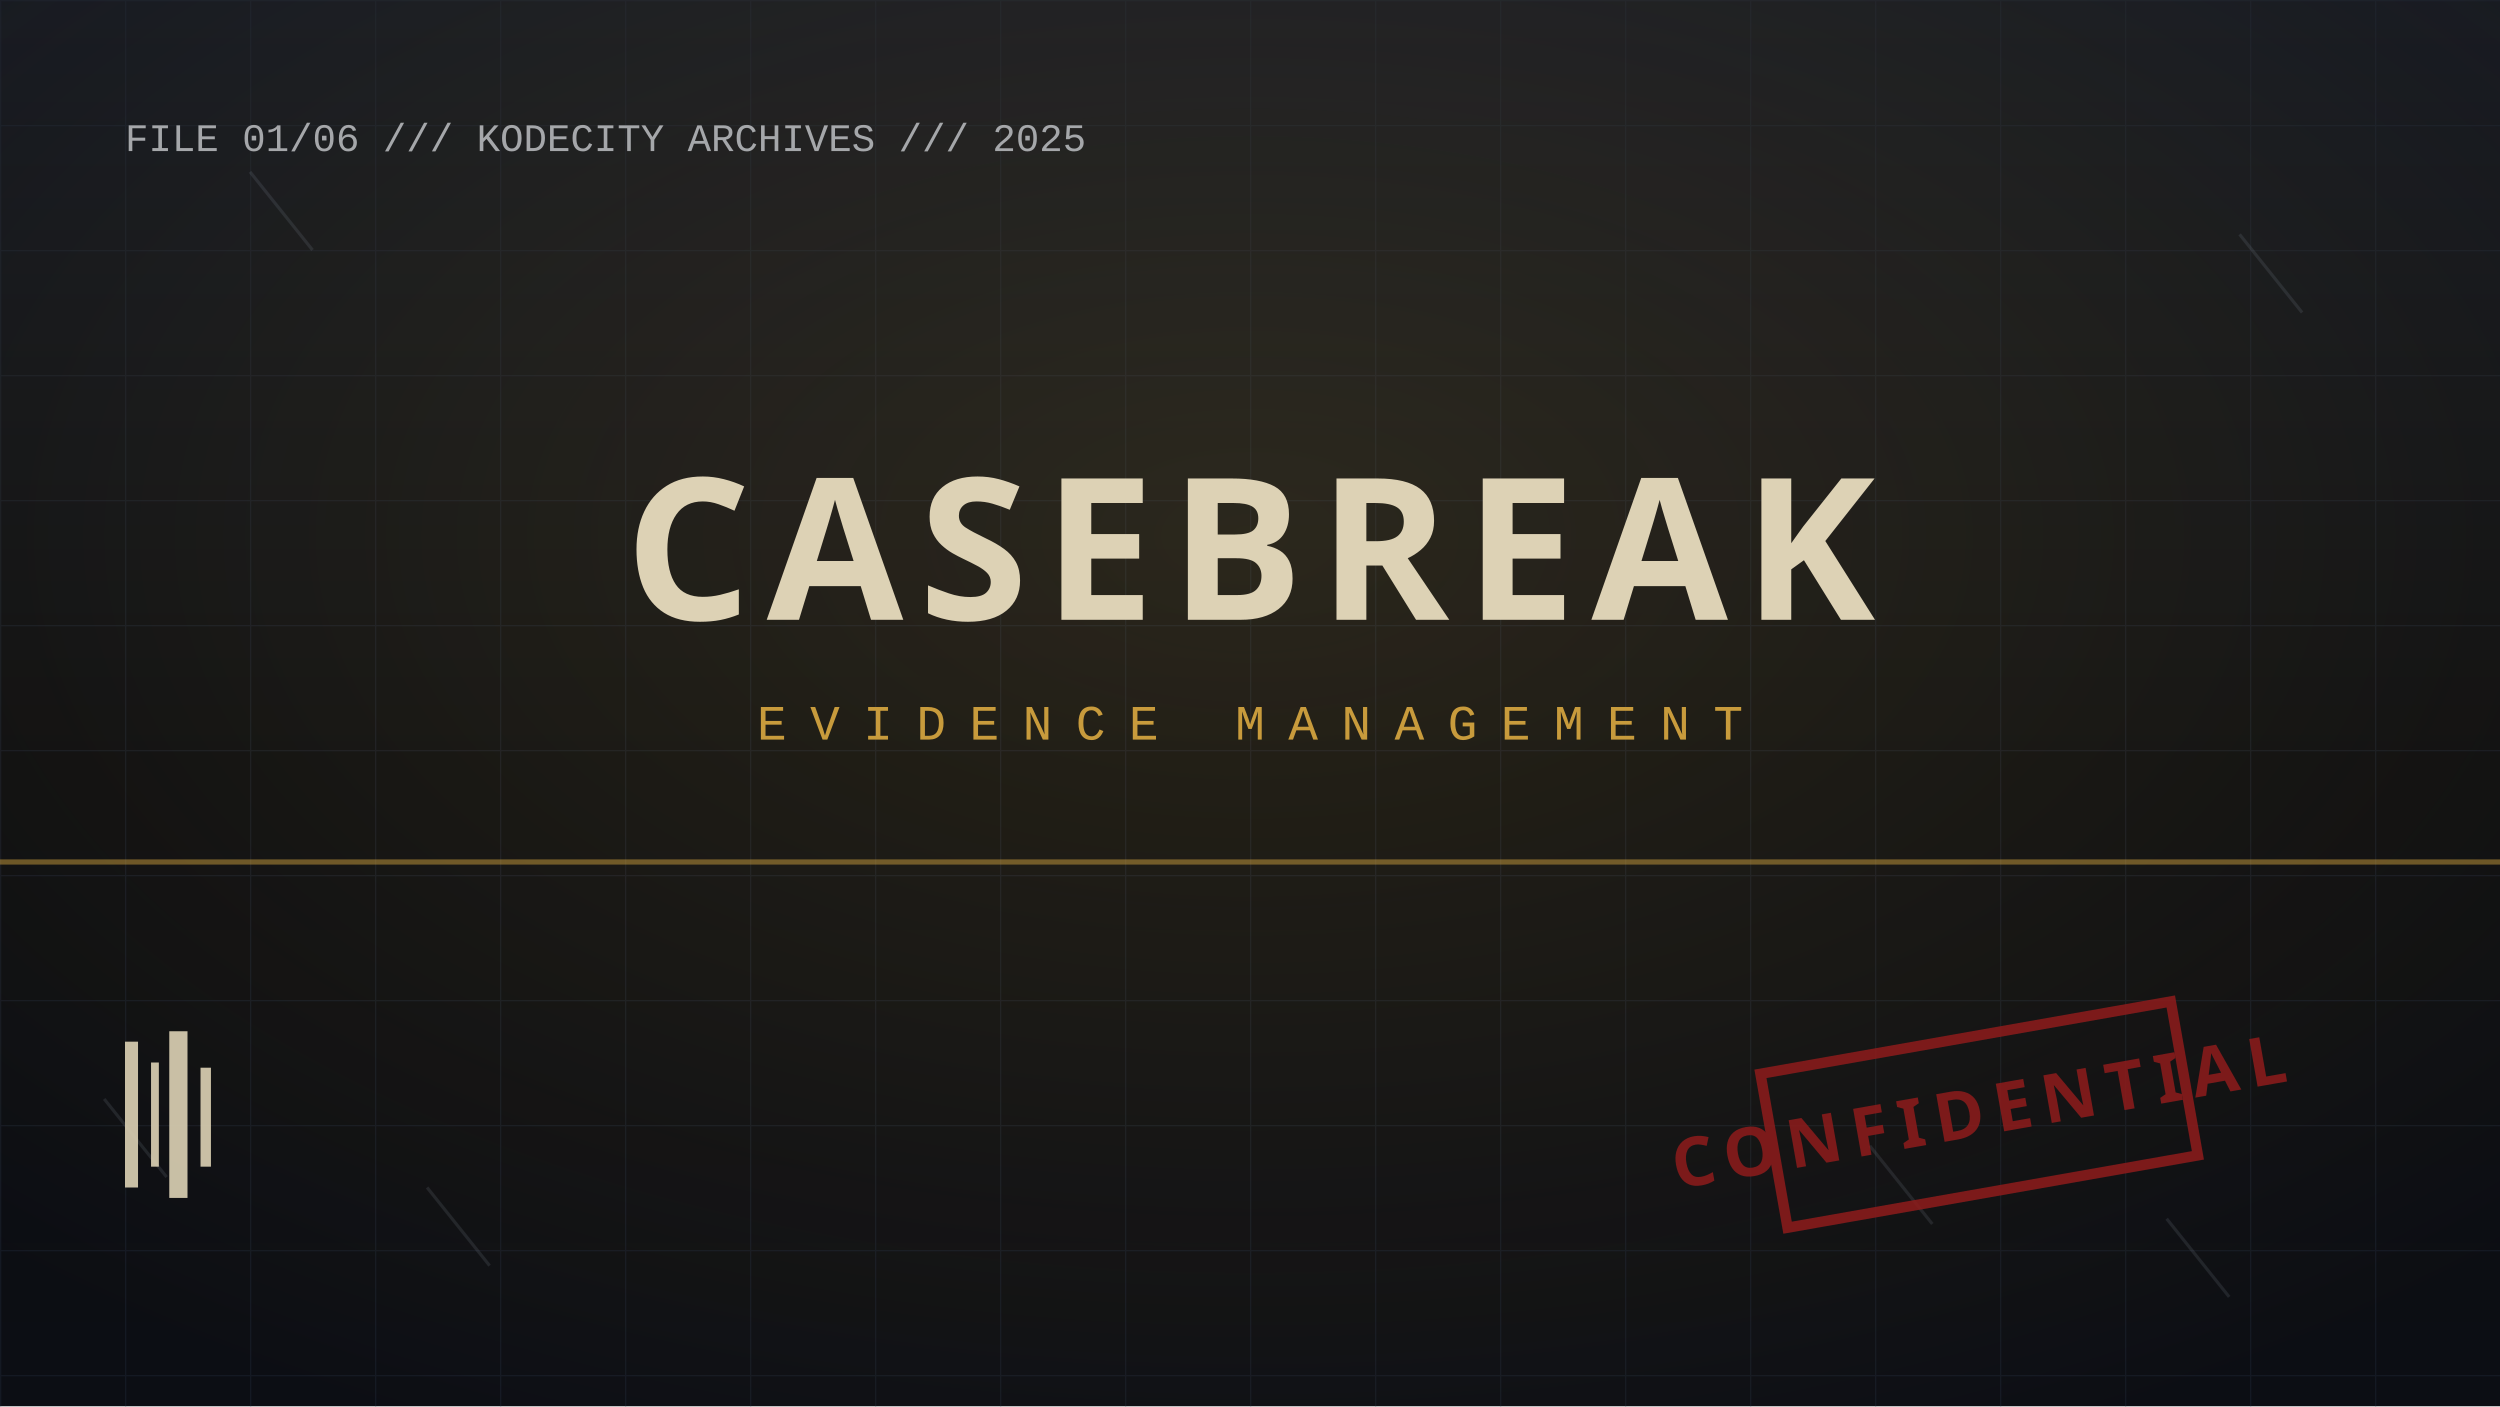
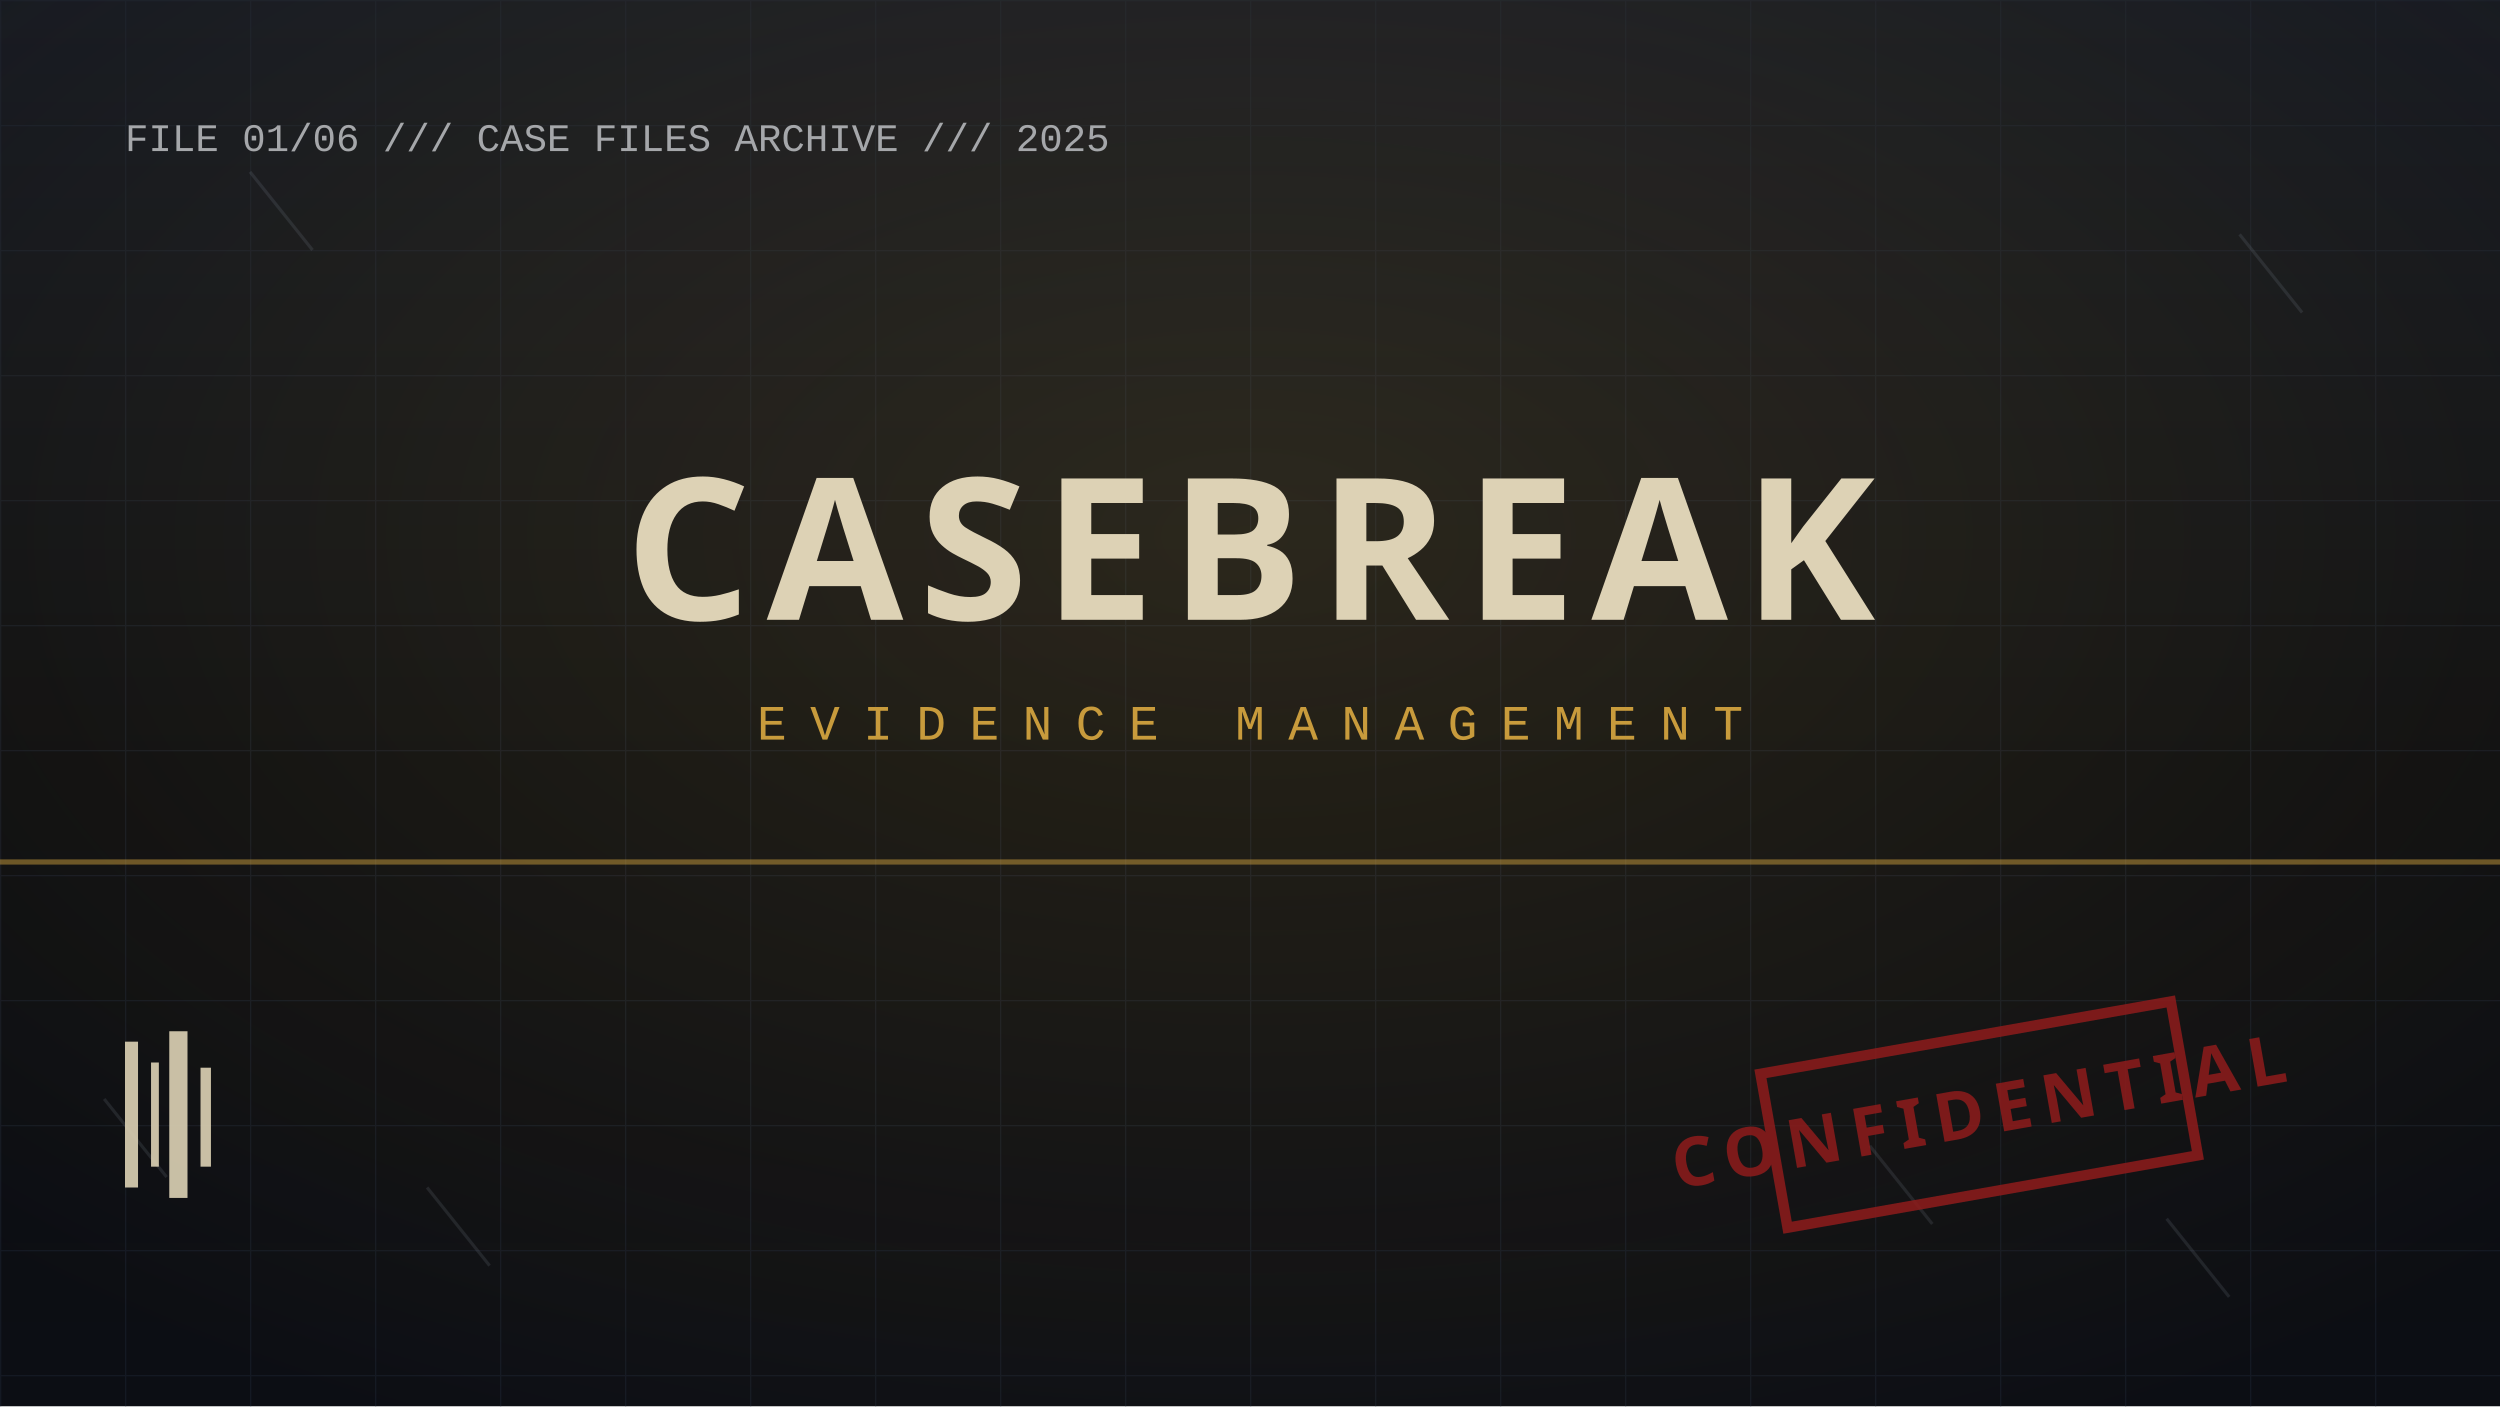
<svg xmlns="http://www.w3.org/2000/svg" width="960" height="540" viewBox="0 0 960 540" role="img">
  <defs>
    <linearGradient id="bgcasebreak" x1="0" y1="0" x2="0" y2="1">
      <stop offset="0" stop-color="#141821" />
      <stop offset="0.55" stop-color="#0a0c10" />
      <stop offset="1" stop-color="#0c0e14" />
    </linearGradient>
    <pattern id="gridcasebreak" width="48" height="48" patternUnits="userSpaceOnUse">
      <path d="M48 0H0V48" fill="none" stroke="#1c2230" stroke-width="1" />
    </pattern>
    <radialGradient id="glowcasebreak" cx="0.5" cy="0.38" r="0.72">
      <stop offset="0" stop-color="#e6b84a" stop-opacity="0.14" />
      <stop offset="1" stop-color="#e6b84a" stop-opacity="0" />
    </radialGradient>
  </defs>
  <rect width="960" height="540" fill="url(#bgcasebreak)" />
  <rect width="960" height="540" fill="url(#gridcasebreak)" opacity="0.55" />
  <rect width="960" height="540" fill="url(#glowcasebreak)" />
  <g stroke="#9aa4b8" stroke-width="1.2" opacity="0.14">
    <line x1="64" y1="452" x2="40" y2="422" />
    <line x1="188" y1="486" x2="164" y2="456" />
    <line x1="742" y1="470" x2="718" y2="440" />
    <line x1="856" y1="498" x2="832" y2="468" />
    <line x1="120" y1="96" x2="96" y2="66" />
    <line x1="884" y1="120" x2="860" y2="90" />
  </g>
  <rect x="0" y="330" width="960" height="2" fill="#c89b3c" opacity="0.5" />
-   <text x="48" y="58" font-family="Courier New,monospace" font-size="15" fill="#a5a7aa">FILE 01/06 /// KODECITY ARCHIVES /// 2025</text>
+   <text x="48" y="58" font-family="Courier New,monospace" font-size="15" fill="#a5a7aa">FILE 01/06 /// CASE FILES ARCHIVE /// 2025</text>
  <text x="480" y="238" text-anchor="middle" font-family="Arial Black,Impact,sans-serif" font-size="76" font-weight="900" letter-spacing="6" fill="#ddd2b5">CASEBREAK</text>
  <text x="480" y="284" text-anchor="middle" font-family="Courier New,monospace" font-size="19" letter-spacing="9" fill="#c89b3c">EVIDENCE MANAGEMENT</text>
  <g transform="rotate(-10 760 428)" opacity="0.85">
    <rect x="680" y="398" width="160" height="60" fill="none" stroke="#8e1b1b" stroke-width="4" />
    <text x="760" y="436" text-anchor="middle" font-family="Arial Black,sans-serif" font-size="26" font-weight="900" fill="#8e1b1b" letter-spacing="4">CONFIDENTIAL</text>
  </g>
  <g fill="#ddd2b5" opacity="0.9">
    <rect x="48" y="400" width="5" height="56" />
    <rect x="58" y="408" width="3" height="40" />
    <rect x="65" y="396" width="7" height="64" />
    <rect x="77" y="410" width="4" height="38" />
  </g>
</svg>
